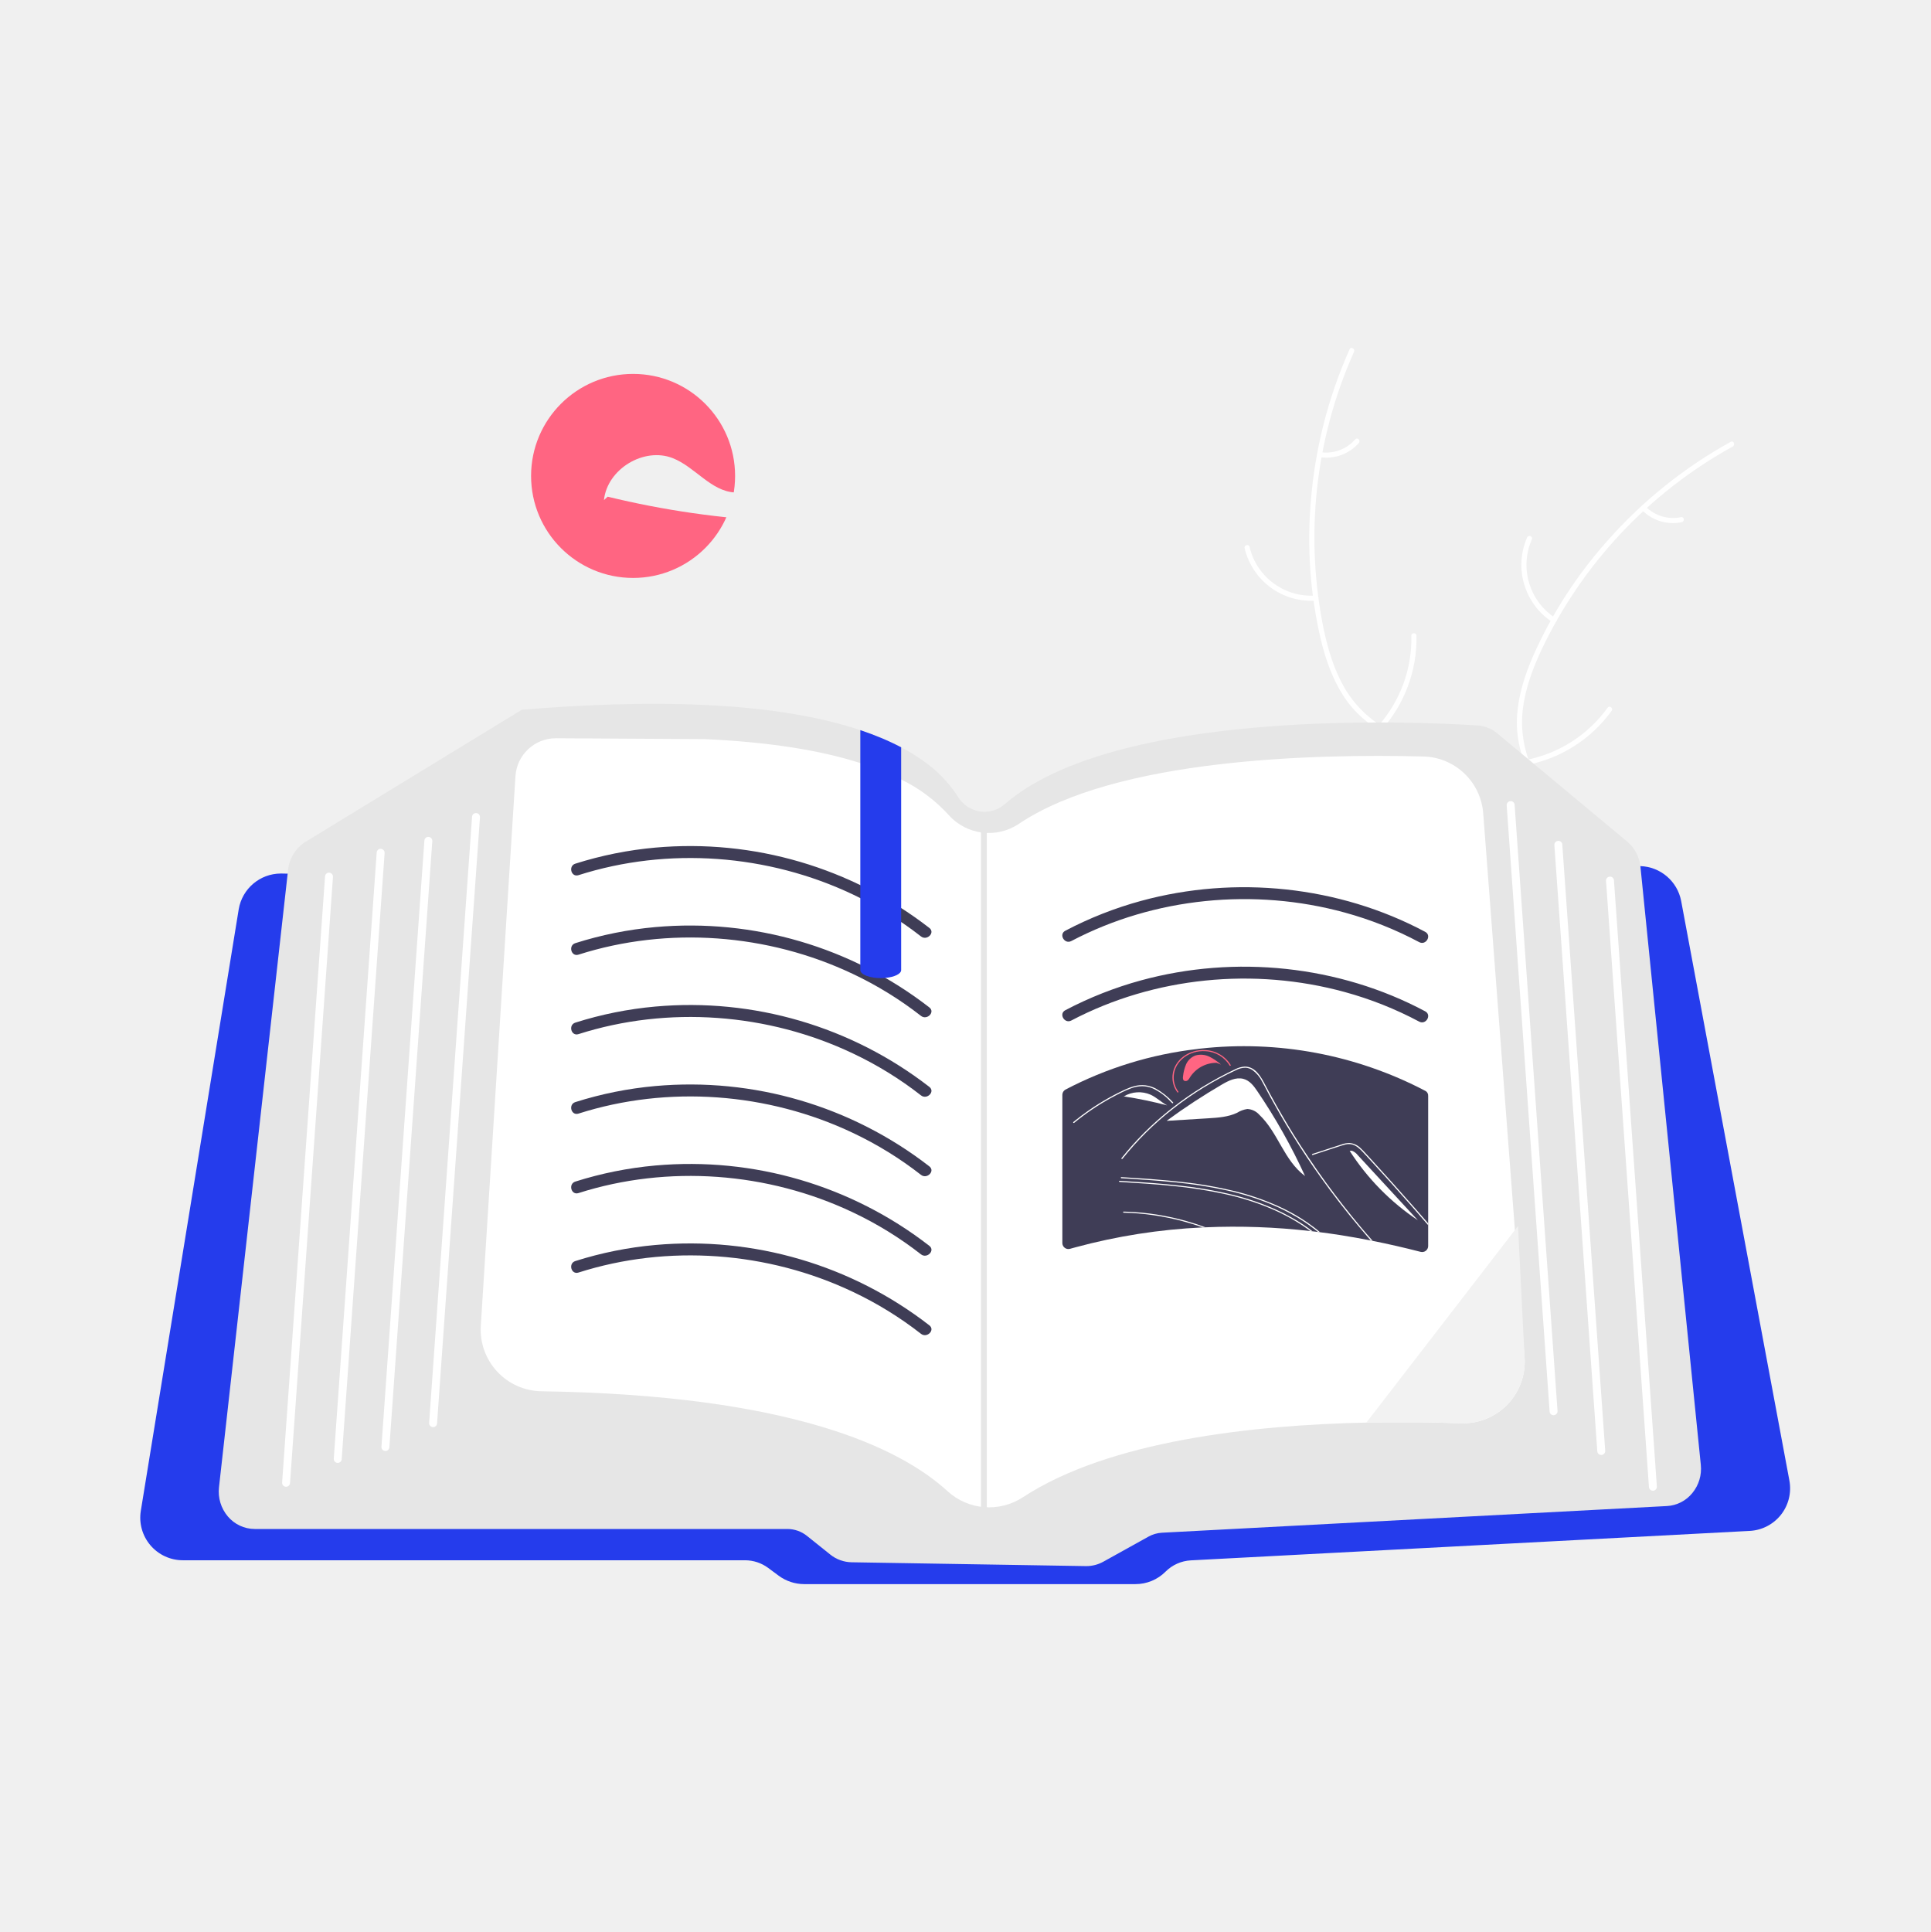
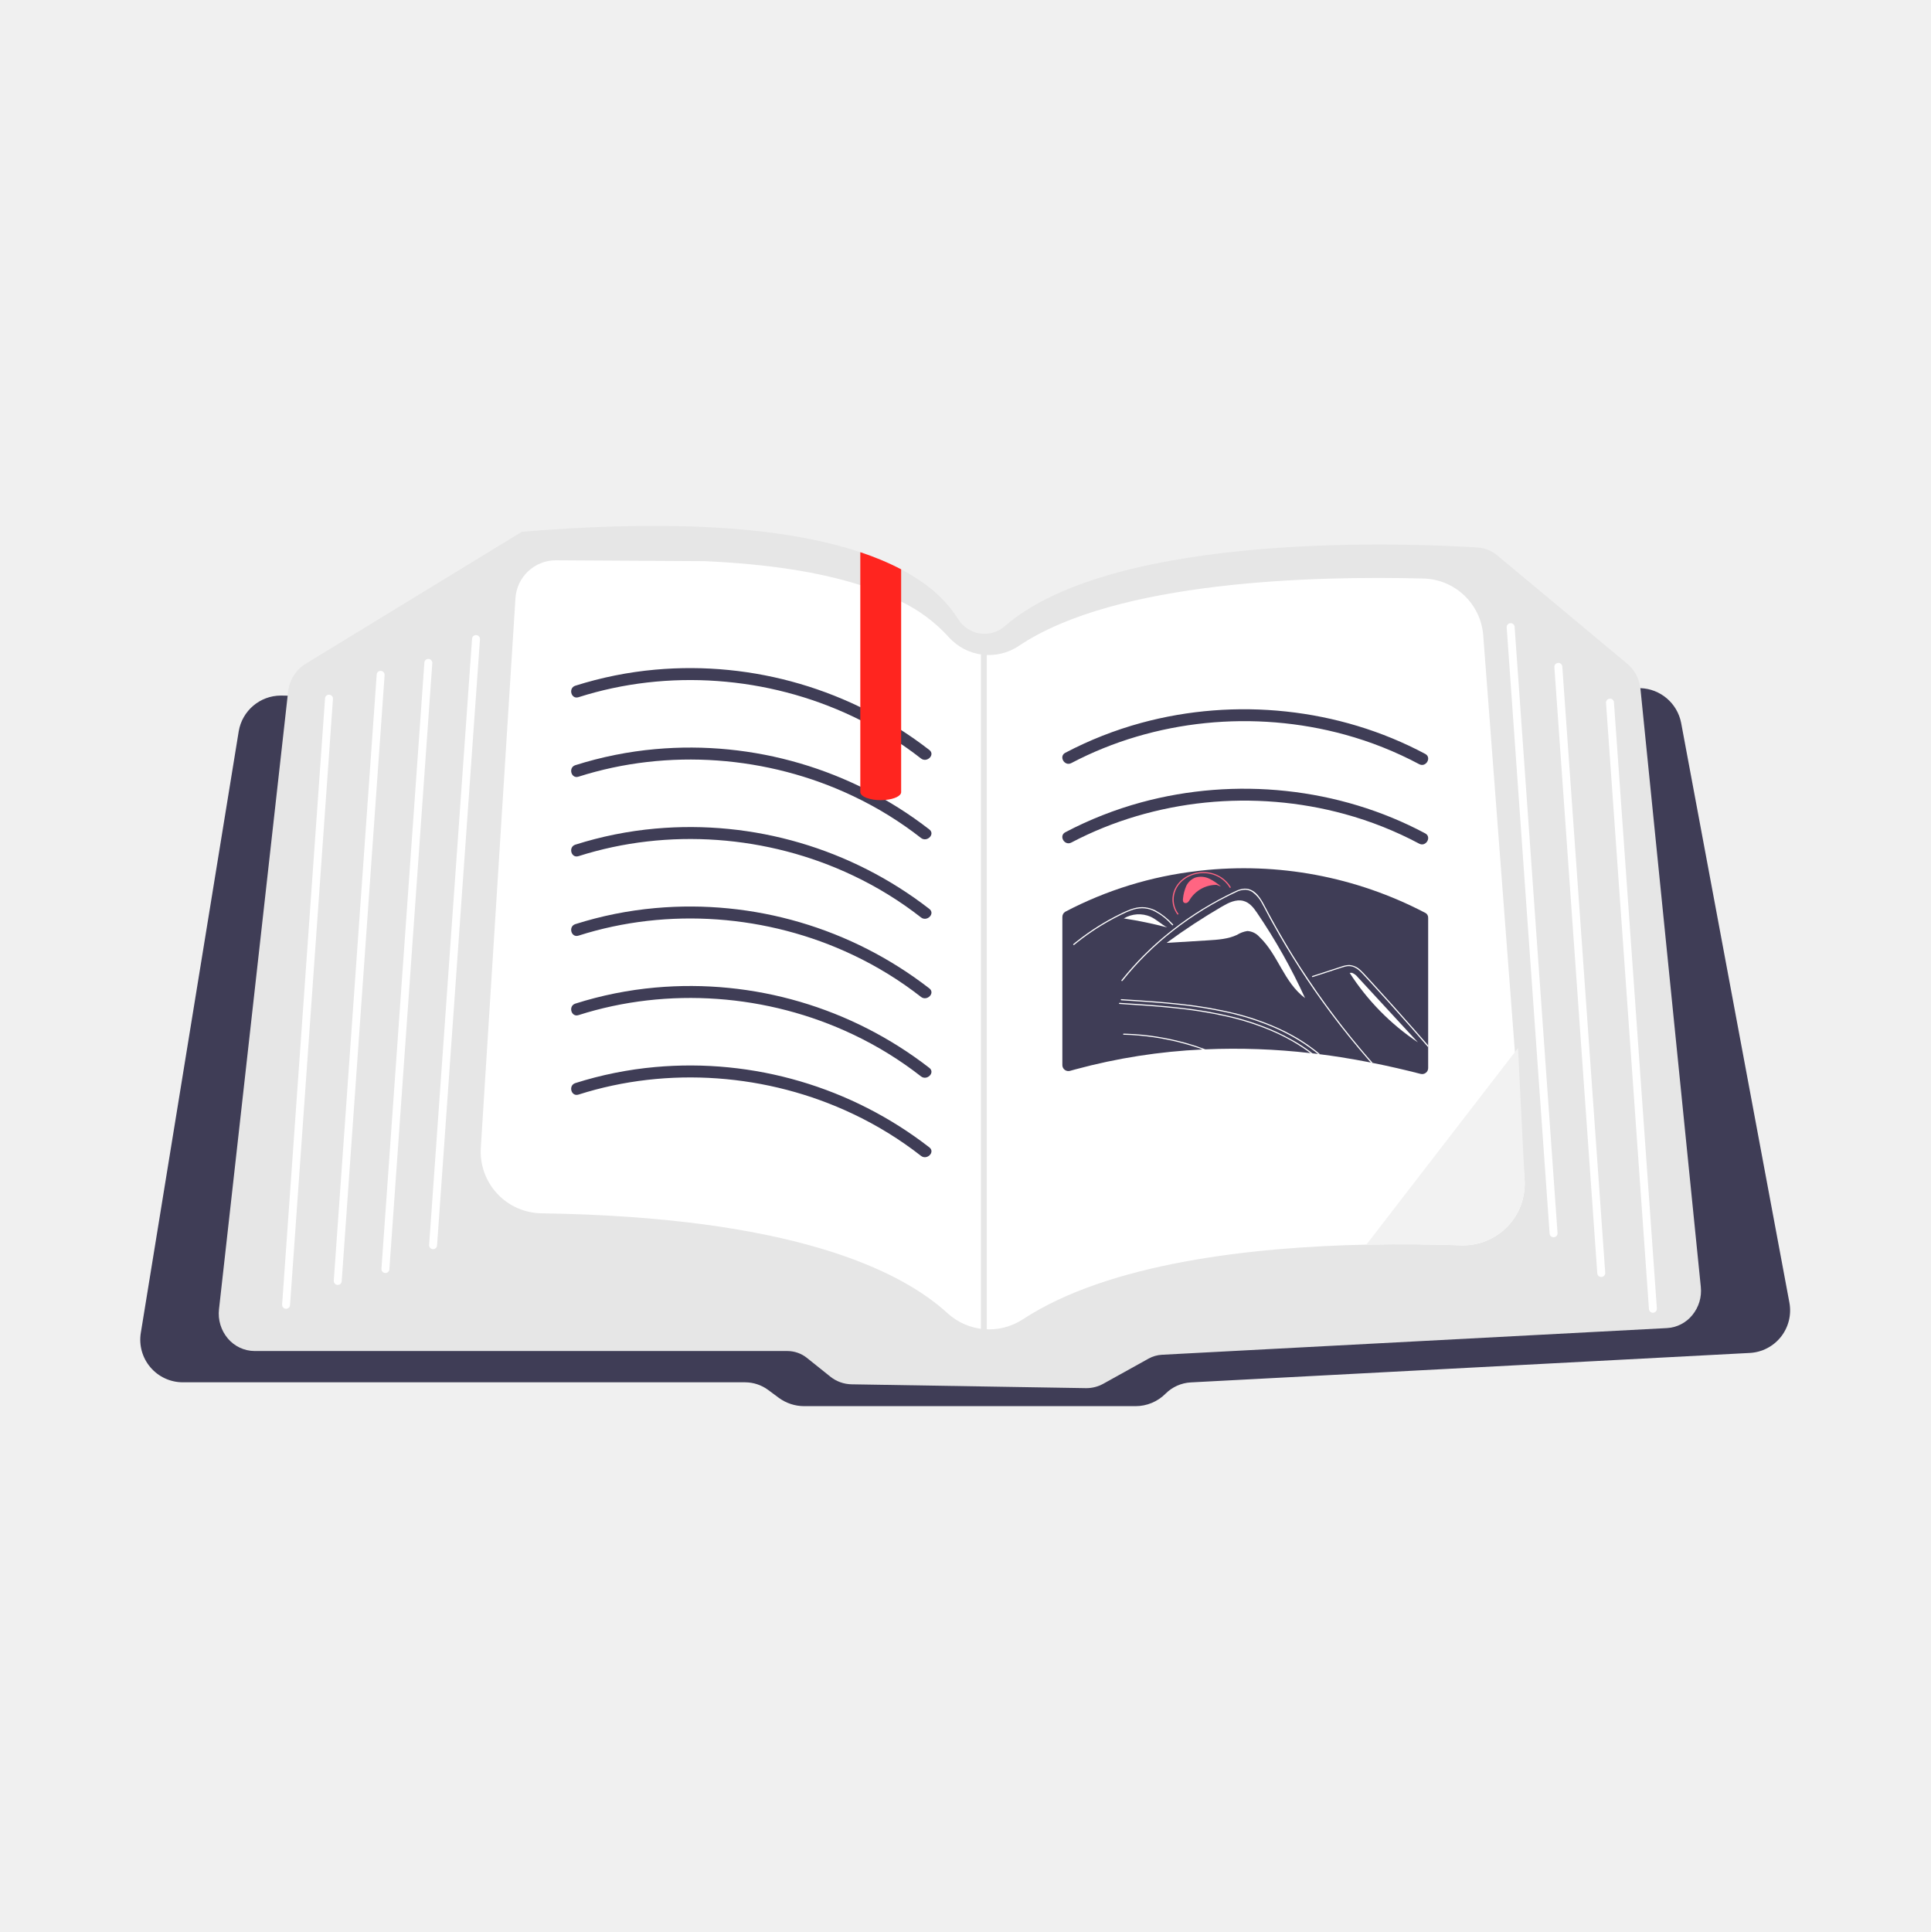
<svg xmlns="http://www.w3.org/2000/svg" data-name="Layer 1" width="688.139" height="688.637" viewBox="0 0 688.139 688.637" version="1.1" id="svg142">
  <defs id="defs146" />
-   <path d="m 444.598,235.928 c -7.571,-40.52 4.349,-86.619 37.479,-111.145 a 189.922,189.922 0 0 0 39.593,124.238 c 10.634,13.63 23.881,27.683 23.47,44.966 -0.256,10.754 -6.072,20.772 -13.736,28.32 -7.665,7.548 -17.106,12.989 -26.435,18.346 l -1.452,2.259 C 476.171,312.067 452.169,276.448 444.598,235.928 Z" id="path26" style="fill:#f0f0f0" />
-   <path d="m 482.68,125.402 a 162.333,162.333 0 0 0 -10.717,99.3 c 1.533,7.147 3.71,14.264 7.402,20.614 a 40.094,40.094 0 0 0 15.147,14.692 c 5.782,3.341 12.082,6.088 16.951,10.776 5.132,4.941 7.417,11.685 7.227,18.732 -0.233,8.621 -3.55,16.645 -7.067,24.378 -3.904,8.586 -8.096,17.443 -7.842,27.097 0.031,1.17 -1.786,1.149 -1.817,-0.019 -0.441,-16.796 11.702,-30.284 14.408,-46.4 1.263,-7.52 0.266,-15.466 -5.021,-21.295 -4.623,-5.097 -11.118,-7.936 -17.001,-11.268 -6.177,-3.499 -11.436,-7.821 -15.345,-13.813 -3.999,-6.13 -6.459,-13.177 -8.168,-20.253 a 157.491,157.491 0 0 1 -3.57,-49.094 165.211,165.211 0 0 1 13.853,-54.379 c 0.476,-1.065 2.032,-0.124 1.559,0.933 z" id="path28" style="fill:#ffffff" />
-   <path d="m 469.092,214.078 a 24.355,24.355 0 0 1 -25.409,-18.681 c -0.266,-1.138 1.491,-1.604 1.757,-0.465 a 22.552,22.552 0 0 0 23.671,17.329 c 1.166,-0.088 1.14,1.73 -0.019,1.817 z" id="path30" style="fill:#ffffff" />
-   <path d="m 491.359,258.7 a 46.942,46.942 0 0 0 11.766,-32.123 c -0.026,-1.17 1.79,-1.149 1.817,0.019 a 48.827,48.827 0 0 1 -12.312,33.402 c -0.778,0.875 -2.045,-0.428 -1.271,-1.298 z" id="path32" style="fill:#ffffff" />
-   <path d="m 470.88,161.192 a 13.786,13.786 0 0 0 12.247,-4.598 c 0.767,-0.885 2.033,0.419 1.271,1.298 a 15.448,15.448 0 0 1 -13.537,5.117 0.939,0.939 0 0 1 -0.899,-0.918 0.913,0.913 0 0 1 0.918,-0.899 z" id="path34" style="fill:#ffffff" />
-   <path d="m 617.56,158.298 c -0.463,0.566 -0.926,1.132 -1.386,1.713 a 181.556,181.556 0 0 0 -16.617,24.316 c -0.387,0.654 -0.77,1.323 -1.137,1.988 a 191.4,191.4 0 0 0 -22.333,66.835 185.874,185.874 0 0 0 -1.704,28.19 c 0.205,13.018 1.462,27.117 -2.528,39.09 a 31.886,31.886 0 0 1 -1.436,3.676 l -64.034,20.402 c -0.169,-0.027 -0.334,-0.039 -0.503,-0.065 l -2.519,0.931 c -0.042,-0.486 -0.074,-0.99 -0.116,-1.476 -0.025,-0.282 -0.036,-0.568 -0.062,-0.849 -0.012,-0.189 -0.024,-0.379 -0.046,-0.549 -0.004,-0.063 -0.008,-0.126 -0.008,-0.175 -0.022,-0.17 -0.024,-0.33 -0.042,-0.486 -0.19,-2.82 -0.367,-5.644 -0.513,-8.478 -0.005,-0.015 -0.005,-0.015 0.005,-0.034 -1.099,-21.584 -0.406,-43.45 3.584,-64.515 0.12,-0.634 0.235,-1.282 0.385,-1.925 a 177.365,177.365 0 0 1 7.844,-27.861 156.799,156.799 0 0 1 6.323,-14.551 130.389,130.389 0 0 1 23.669,-33.193 c 19.103,-19.443 44.212,-32.561 71.117,-32.974 0.688,-0.01 1.363,-0.016 2.056,-0.011 z" id="path36" style="fill:#f0f0f0" />
-   <path d="m 617.675,159.157 a 162.333,162.333 0 0 0 -68.342,72.833 c -3.079,6.63 -5.626,13.623 -6.501,20.916 a 40.094,40.094 0 0 0 3.248,20.85 c 2.605,6.148 5.981,12.136 7.046,18.81 1.123,7.035 -1.113,13.796 -5.507,19.307 -5.377,6.743 -12.856,11.152 -20.319,15.21 -8.287,4.505 -16.966,9.053 -22.576,16.914 -0.68,0.952 -2.118,-0.158 -1.439,-1.109 9.76,-13.676 27.577,-17.135 39.44,-28.374 5.536,-5.244 9.524,-12.188 8.813,-20.026 -0.622,-6.853 -4.099,-13.031 -6.79,-19.233 -2.826,-6.513 -4.423,-13.13 -3.936,-20.268 0.498,-7.302 2.776,-14.409 5.673,-21.089 a 157.491,157.491 0 0 1 26.707,-41.348 165.211,165.211 0 0 1 43.801,-35.078 c 1.021,-0.563 1.697,1.124 0.683,1.684 z" id="path38" style="fill:#ffffff" />
-   <path d="m 553.436,221.779 a 24.355,24.355 0 0 1 -9.041,-30.214 c 0.473,-1.069 2.156,-0.383 1.682,0.687 a 22.552,22.552 0 0 0 8.467,28.088 c 0.984,0.632 -0.131,2.067 -1.109,1.439 z" id="path40" style="fill:#ffffff" />
-   <path d="m 544.349,270.813 a 46.942,46.942 0 0 0 28.735,-18.565 c 0.683,-0.95 2.121,0.16 1.439,1.109 a 48.827,48.827 0 0 1 -29.941,19.257 c -1.149,0.23 -1.376,-1.573 -0.233,-1.802 z" id="path42" style="fill:#ffffff" />
-   <path d="m 586.704,180.629 a 13.786,13.786 0 0 0 12.547,3.702 c 1.145,-0.245 1.371,1.559 0.233,1.802 a 15.449,15.449 0 0 1 -13.889,-4.065 0.939,0.939 0 0 1 -0.165,-1.274 0.913,0.913 0 0 1 1.274,-0.165 z" id="path44" style="fill:#ffffff" />
-   <path d="m 206.074,187.522 c -3.538,-2.498 -7.409,-5.102 -11.739,-4.998 -10.479,0.252 -16.129,15.614 -26.598,15.074 -6.676,-0.345 -11.108,-7.126 -17.324,-9.586 -8.093,-3.201 -18.391,3.06 -19.274,11.718 l 1.039,-0.951 a 250.932,250.932 0 0 0 96.135,4.441 q -11.119,-7.849 -22.239,-15.698 z" id="path46" style="fill:#f0f0f0" />
-   <circle cx="225.682" cy="169.637" r="36.363" id="circle48" style="fill:#ff6582" />
-   <path d="m 310.797,162.691 c -4.509,-3.183 -9.443,-6.502 -14.961,-6.369 -13.355,0.321 -20.555,19.899 -33.896,19.21 -8.508,-0.439 -14.156,-9.082 -22.078,-12.216 -10.314,-4.08 -23.438,3.899 -24.563,14.933 l 1.325,-1.212 a 319.791,319.791 0 0 0 122.515,5.66 Q 324.968,172.694 310.797,162.691 Z" id="path50" style="fill:#f0f0f0" />
-   <path d="m 637.881,527.719 -38.589,-206.619 a 15.305,15.305 0 0 0 -14.534,-12.385 q -0.468,-0.01 -0.936,0 l -26.288,0.943 -2.829,0.104 -13.12,0.472 -2.829,0.097 -8.439,0.305 -170.166,6.109 c -0.257,0.014 -0.52,0.014 -0.777,0.007 l -38.131,-0.797 -14.111,-0.291 -0.451,-0.007 -10.415,-0.222 -90.755,-1.886 -24.062,-0.506 -11.864,-0.243 -2.843,-0.062 -13.529,-0.277 -2.836,-0.062 -13.841,-0.284 -2.836,-0.062 -15.207,-0.319 -2.385,-0.049 -13.563,-0.284 -2.143,-0.042 h -0.312 a 15.263,15.263 0 0 0 -14.992,12.745 l -34.9,214.406 a 15.182,15.182 0 0 0 14.985,17.627 H 265.61 a 13.889,13.889 0 0 1 8.196,2.704 l 3.8,2.815 a 15.32,15.32 0 0 0 9.035,2.982 H 404.759 a 15.091,15.091 0 0 0 10.741,-4.452 13.778,13.778 0 0 1 9.014,-4.015 l 199.234,-10.499 a 15.183,15.183 0 0 0 14.132,-17.953 z" id="path52" style="fill:#253cec;fill-opacity:1" />
-   <path d="m 606.302,522.102 -21.51,-213.11 c -0.007,-0.09 -0.021,-0.187 -0.035,-0.277 a 13.533,13.533 0 0 0 -4.701,-8.744 l -46.272,-38.547 a 12.276,12.276 0 0 0 -7.135,-2.85 c -21.17,-1.359 -128.796,-6.393 -168.522,28.091 a 10.936,10.936 0 0 1 -8.89,2.552 11.136,11.136 0 0 1 -7.711,-5.173 45.57,45.57 0 0 0 -13.002,-13.258 69.163,69.163 0 0 0 -7.281,-4.417 c -2.226,-1.172 -4.646,-2.309 -7.281,-3.405 -2.268,-0.943 -4.688,-1.851 -7.281,-2.718 -13.445,-4.493 -31.419,-7.85 -55.439,-8.973 -9.964,-0.472 -20.796,-0.534 -32.189,-0.194 -10.401,0.305 -21.454,0.936 -32.847,1.879 l -0.166,0.007 -77.088,47.063 a 13.431,13.431 0 0 0 -6.248,9.958 l -0.16,1.415 -24.478,218.712 a 13.718,13.718 0 0 0 3.155,10.408 12.585,12.585 0 0 0 9.562,4.466 H 280.726 a 11.178,11.178 0 0 1 6.941,2.462 l 8.293,6.643 a 12.539,12.539 0 0 0 7.607,2.76 l 83.516,1.366 h 0.201 a 12.454,12.454 0 0 0 6.026,-1.567 l 16.108,-8.945 a 11.121,11.121 0 0 1 4.785,-1.387 l 180.012,-9.507 a 12.512,12.512 0 0 0 9.077,-4.646 13.568,13.568 0 0 0 3.009,-10.062 z" id="path54" style="fill:#e6e6e6" />
-   <path d="m 543.469,483.67 -2.52,-33.17 -10.63,-139.86 -1.58,-20.69 a 21.924,21.924 0 0 0 -21.36,-20.31 c -38.95,-1 -109.48,0.76 -144.09,23.95 a 19.188,19.188 0 0 1 -25.11,-3.1 55.807,55.807 0 0 0 -16.94,-12.65 95.548,95.548 0 0 0 -14.56,-5.86 q -21.975,-7.02 -55.46,-8.53 l -52.98,-0.31 h -0.09 a 14.442,14.442 0 0 0 -14.4,13.53 l -2.3,36.37 -10.05,159.5 a 21.975,21.975 0 0 0 21.63,23.36 c 88.93,1.32 127.78,20.09 144.72,35.59 a 21.967,21.967 0 0 0 26.9,2.18 c 30.75,-20.14 81.87,-25.74 122.56,-26.61 12.46,-0.26 23.94,-0.09 33.56,0.25 a 21.974,21.974 0 0 0 22.7,-23.64 z" id="path56" style="fill:#ffffff" />
-   <path d="m 101.983,529.933 c -0.033,0 -0.068,-10e-4 -0.101,-0.004 a 1.416,1.416 0 0 1 -1.313,-1.512 l 15.301,-216.053 a 1.399,1.399 0 0 1 1.512,-1.313 1.416,1.416 0 0 1 1.313,1.512 l -15.301,216.052 a 1.415,1.415 0 0 1 -1.411,1.317 z" id="path58" style="fill:#ffffff" />
-   <path d="m 120.396,521.434 c -0.033,0 -0.068,-10e-4 -0.101,-0.004 a 1.416,1.416 0 0 1 -1.313,-1.512 l 15.301,-216.053 a 1.399,1.399 0 0 1 1.512,-1.313 1.416,1.416 0 0 1 1.313,1.512 l -15.301,216.053 a 1.415,1.415 0 0 1 -1.411,1.317 z" id="path60" style="fill:#ffffff" />
-   <path d="m 137.393,517.185 c -0.033,0 -0.068,-10e-4 -0.101,-0.004 a 1.416,1.416 0 0 1 -1.313,-1.512 l 15.301,-216.053 a 1.399,1.399 0 0 1 1.512,-1.313 1.416,1.416 0 0 1 1.313,1.512 l -15.301,216.053 a 1.415,1.415 0 0 1 -1.411,1.317 z" id="path62" style="fill:#ffffff" />
-   <path d="m 154.39,508.687 c -0.033,0 -0.068,-0.001 -0.101,-0.004 a 1.416,1.416 0 0 1 -1.313,-1.512 l 15.301,-216.053 a 1.399,1.399 0 0 1 1.512,-1.313 1.416,1.416 0 0 1 1.313,1.512 l -15.301,216.053 a 1.415,1.415 0 0 1 -1.411,1.317 z" id="path64" style="fill:#ffffff" />
-   <path d="m 589.226,531.349 c 0.033,0 0.068,-10e-4 0.101,-0.004 a 1.416,1.416 0 0 0 1.313,-1.512 l -15.301,-216.053 a 1.399,1.399 0 0 0 -1.512,-1.313 1.416,1.416 0 0 0 -1.313,1.512 l 15.301,216.053 a 1.415,1.415 0 0 0 1.411,1.317 z" id="path66" style="fill:#ffffff" />
-   <path d="m 570.812,518.601 c 0.033,0 0.068,-10e-4 0.101,-0.004 a 1.416,1.416 0 0 0 1.313,-1.512 L 556.925,301.033 a 1.399,1.399 0 0 0 -1.512,-1.313 1.416,1.416 0 0 0 -1.313,1.512 l 15.301,216.053 a 1.415,1.415 0 0 0 1.411,1.317 z" id="path68" style="fill:#ffffff" />
-   <path d="m 553.815,504.437 c 0.033,0 0.068,-10e-4 0.101,-0.004 a 1.416,1.416 0 0 0 1.313,-1.512 L 539.928,286.869 a 1.399,1.399 0 0 0 -1.512,-1.313 1.416,1.416 0 0 0 -1.313,1.512 l 15.301,216.053 a 1.415,1.415 0 0 0 1.411,1.317 z" id="path70" style="fill:#ffffff" />
-   <path d="m 206.214,311.946 c 31.927,-10.186 67.546,-7.489 97.792,6.861 a 128.767,128.767 0 0 1 24.302,14.968 c 2.127,1.67 5.155,-1.317 3.005,-3.005 a 139.187,139.187 0 0 0 -97.705,-28.652 133.698,133.698 0 0 0 -28.523,5.73 c -2.595,0.828 -1.486,4.932 1.13,4.097 z" id="path72" style="fill:#3f3d56" />
-   <path d="m 381.898,335.423 c 29.684,-15.602 65.23,-19.005 97.504,-10.148 a 128.52,128.52 0 0 1 26.512,10.541 c 2.412,1.287 4.561,-2.38 2.145,-3.669 -30.76,-16.413 -67.684,-20.192 -101.274,-11.042 a 133.657,133.657 0 0 0 -27.031,10.649 c -2.422,1.273 -0.276,4.942 2.145,3.669 z" id="path74" style="fill:#3f3d56" />
-   <path d="m 381.898,363.751 c 29.684,-15.602 65.23,-19.005 97.504,-10.148 a 128.52,128.52 0 0 1 26.512,10.541 c 2.412,1.287 4.561,-2.38 2.145,-3.669 -30.76,-16.413 -67.684,-20.192 -101.274,-11.042 a 133.657,133.657 0 0 0 -27.031,10.649 c -2.422,1.273 -0.276,4.942 2.145,3.669 z" id="path76" style="fill:#3f3d56" />
-   <path d="m 509.098,390.56 a 1.821,1.821 0 0 0 -1.047,-1.761 139.35,139.35 0 0 0 -80.222,-15.026 c -0.173,0.014 -0.333,0.042 -0.52,0.056 h -0.007 a 4.255,4.255 0 0 0 -0.506,0.076 134.223,134.223 0 0 0 -47.042,14.499 2.144,2.144 0 0 0 -1.047,1.845 v 52.846 a 2.144,2.144 0 0 0 2.69,2.039 c 0.652,-0.187 1.304,-0.367 1.969,-0.541 a 210.62,210.62 0 0 1 45.35,-7.094 c 0.326,-0.014 0.652,-0.028 0.992,-0.042 a 237.569,237.569 0 0 1 37.41,1.345 7.8,7.8 0 0 1 0.777,0.083 c 0.638,0.069 1.29,0.146 1.928,0.229 0.257,0.028 0.499,0.056 0.735,0.097 2.482,0.312 4.944,0.666 7.413,1.047 q 5.346,0.853 10.693,1.9 c 0.222,0.042 0.451,0.097 0.68,0.139 5.721,1.137 11.414,2.455 17.079,3.911 a 2.153,2.153 0 0 0 2.69,-2.053 V 390.643 a 0.176,0.176 0 0 0 -0.014,-0.083 z" id="path78" style="fill:#3f3d56" />
-   <path d="m 431.16,376.654 a 6.988,6.988 0 0 0 -5.007,-0.44 5.934,5.934 0 0 0 -3.335,3.136 15.083,15.083 0 0 0 -1.098,4.314 c -0.088,0.584 -0.093,1.321 0.493,1.593 a 1.243,1.243 0 0 0 1.261,-0.25 3.727,3.727 0 0 0 0.738,-1.03 11.215,11.215 0 0 1 9.474,-5.151 l 1.569,0.625 a 18.58,18.58 0 0 0 -4.096,-2.798 z" id="path80" style="fill:#ff6582" />
-   <path d="m 448.139,388.834 c -1.217,-1.792 -2.66,-3.706 -4.919,-4.291 -2.616,-0.678 -5.304,0.669 -7.584,1.997 a 221.541,221.541 0 0 0 -19.666,12.898 l 0.007,0.07 14.675,-0.901 c 3.534,-0.217 7.19,-0.464 10.313,-1.952 a 9.726,9.726 0 0 1 3.684,-1.372 6.156,6.156 0 0 1 4.267,2.056 c 6.763,6.411 8.721,16.214 16.308,21.846 a 206.082,206.082 0 0 0 -17.085,-30.351 z" id="path82" style="fill:#ffffff" />
-   <path d="m 429.711,437.455 c -0.34,0.014 -0.666,0.028 -0.991,0.043 -2.365,-0.85 -4.787,-1.601 -7.238,-2.252 -1.587,-0.425 -3.201,-0.807 -4.816,-1.133 -1.827,-0.396 -3.668,-0.708 -5.51,-0.977 a 88.115,88.115 0 0 0 -10.581,-0.892 0.192,0.192 0 1 1 0,-0.382 c 0.453,0 0.906,0.014 1.346,0.043 a 88.233,88.233 0 0 1 10.595,1.034 c 1.827,0.297 3.654,0.651 5.468,1.048 1.643,0.368 3.286,0.779 4.901,1.232 q 3.463,0.977 6.827,2.238 z" id="path84" style="fill:#ffffff" />
-   <path d="m 470.56,439.212 c -0.241,-0.043 -0.482,-0.071 -0.737,-0.099 -0.977,-0.807 -1.969,-1.572 -3.003,-2.323 -1.289,-0.935 -2.62,-1.813 -3.98,-2.635 a 70.671,70.671 0 0 0 -9.405,-4.787 93.786,93.786 0 0 0 -15.892,-5.014 158.136,158.136 0 0 0 -18.795,-2.946 c -6.317,-0.652 -12.663,-1.048 -19.008,-1.445 -0.269,-0.014 -0.283,-0.411 0,-0.397 0.793,0.057 1.587,0.099 2.394,0.156 6.416,0.397 12.833,0.85 19.207,1.572 a 146.425,146.425 0 0 1 18.767,3.258 91.28,91.28 0 0 1 15.382,5.283 69.942,69.942 0 0 1 8.272,4.405 c 1.685,1.062 3.315,2.196 4.872,3.399 0.652,0.51 1.303,1.02 1.926,1.572 z" id="path86" style="fill:#ffffff" />
-   <path d="m 467.897,438.886 a 7.695,7.695 0 0 0 -0.779,-0.085 c -0.297,-0.241 -0.609,-0.467 -0.921,-0.694 a 64.779,64.779 0 0 0 -6.813,-4.263 72.166,72.166 0 0 0 -6.587,-3.159 92.525,92.525 0 0 0 -15.892,-5.014 158.107,158.107 0 0 0 -18.796,-2.946 c -6.317,-0.652 -12.663,-1.048 -19.008,-1.445 -0.269,-0.028 -0.269,-0.411 0,-0.397 0.807,0.057 1.6,0.099 2.394,0.156 6.416,0.396 12.833,0.85 19.207,1.572 a 146.394,146.394 0 0 1 18.767,3.258 90.804,90.804 0 0 1 15.382,5.283 c 1.87,0.85 3.697,1.771 5.482,2.776 a 57.987,57.987 0 0 1 7.564,4.957 z" id="path88" style="fill:#ffffff" />
-   <path d="m 489.342,442.299 c -0.227,-0.043 -0.453,-0.099 -0.68,-0.142 -0.255,-0.269 -0.496,-0.552 -0.737,-0.836 q -1.827,-2.103 -3.612,-4.249 c -4.688,-5.581 -9.136,-11.331 -13.328,-17.195 q -5.397,-7.521 -10.241,-15.34 c -1.544,-2.465 -3.031,-4.957 -4.49,-7.479 q -1.7,-2.932 -3.315,-5.878 c -0.312,-0.567 -0.609,-1.133 -0.906,-1.7 -0.694,-1.332 -1.388,-2.677 -2.125,-3.994 a 11.288,11.288 0 0 0 -3.428,-4.079 5.016,5.016 0 0 0 -2.436,-0.836 7.366,7.366 0 0 0 -3.513,0.906 114.45,114.45 0 0 0 -22.28,13.668 107.685,107.685 0 0 0 -18.102,17.889 c -0.17,0.198 -0.538,0.014 -0.382,-0.198 0.637,-0.793 1.289,-1.586 1.94,-2.365 a 108.58,108.58 0 0 1 17.125,-16.274 c 0.014,-0.014 0.043,-0.028 0.057,-0.042 0.552,-0.439 1.105,-0.864 1.671,-1.275 a 115.922,115.922 0 0 1 10.935,-7.139 q 2.889,-1.679 5.906,-3.187 c 0.496,-0.255 1.006,-0.51 1.515,-0.751 0.51,-0.255 1.02,-0.496 1.53,-0.737 a 8.338,8.338 0 0 1 3.244,-0.892 c 3.938,-0.057 5.963,3.909 7.365,6.586 0.439,0.836 0.893,1.671 1.332,2.507 1.7,3.159 3.47,6.303 5.312,9.405 1.119,1.926 2.28,3.839 3.456,5.737 1.685,2.705 3.413,5.382 5.212,8.045 a 0.014,0.014 0 0 0 0.014,0.014 c 2.082,3.144 4.249,6.232 6.487,9.306 q 5.758,7.882 12.068,15.411 2.167,2.592 4.405,5.113 z" id="path90" style="fill:#ffffff" />
-   <path d="m 509.115,436.053 v 0.651 c -1.402,-1.643 -2.833,-3.272 -4.249,-4.901 q -0.892,-1.02 -1.785,-2.04 -3.782,-4.292 -7.606,-8.555 c -2.564,-2.833 -5.128,-5.666 -7.72,-8.484 -0.623,-0.68 -1.246,-1.36 -1.884,-2.04 a 14.663,14.663 0 0 0 -1.657,-1.587 6.15,6.15 0 0 0 -2.025,-1.119 5.077,5.077 0 0 0 -2.606,-0.028 c -0.978,0.227 -1.912,0.581 -2.861,0.878 -0.978,0.326 -1.941,0.637 -2.918,0.949 -1.955,0.637 -3.895,1.275 -5.85,1.912 a 0.194,0.194 0 0 1 -0.255,-0.113 0.197,0.197 0 0 1 0.142,-0.269 c 0.482,-0.156 0.977,-0.312 1.473,-0.468 1.969,-0.651 3.923,-1.289 5.892,-1.926 0.977,-0.326 1.954,-0.637 2.932,-0.949 a 8.763,8.763 0 0 1 2.833,-0.567 6.409,6.409 0 0 1 4.164,1.955 c 0.609,0.567 1.162,1.161 1.714,1.771 q 0.977,1.062 1.955,2.125 3.93,4.292 7.804,8.612 3.888,4.334 7.706,8.683 0.276,0.319 0.552,0.637 c 1.431,1.614 2.833,3.244 4.249,4.872 z" id="path92" style="fill:#ffffff" />
-   <path d="m 438.808,379.744 -0.392,0.171 a 10.691,10.691 0 0 0 -8.636,-5.229 c -5.799,-0.412 -10.893,3.453 -11.356,8.614 a 8.53,8.53 0 0 0 1.724,5.938 l -0.364,0.215 a 8.884,8.884 0 0 1 -1.796,-6.184 c 0.482,-5.375 5.787,-9.399 11.826,-8.97 a 11.133,11.133 0 0 1 8.993,5.445 z" id="path94" style="fill:#ff6582" />
-   <path d="m 410.154,390.187 a 10.459,10.459 0 0 0 -9.525,0.606 150.152,150.152 0 0 1 15.456,3.211 c -2.108,-1.1 -3.758,-2.823 -5.931,-3.817 z" id="path96" style="fill:#ffffff" />
-   <path d="m 400.6,390.788 -0.573,0.415 c 0.194,-0.145 0.395,-0.281 0.602,-0.41 z" id="path98" style="fill:#ffffff" />
-   <path d="m 483.994,411.708 a 4.788,4.788 0 0 0 -2.063,-1.533 l -0.805,0.028 a 85.054,85.054 0 0 0 24.329,24.758 q -10.731,-11.626 -21.461,-23.253 z" id="path100" style="fill:#ffffff" />
-   <path d="m 417.859,393.193 c -0.228,-0.227 -0.455,-0.453 -0.685,-0.68 a 19.891,19.891 0 0 0 -6.249,-4.572 10.001,10.001 0 0 0 -3.798,-0.784 11.985,11.985 0 0 0 -3.943,0.766 c -0.594,0.211 -1.174,0.451 -1.746,0.706 -0.653,0.293 -1.295,0.605 -1.934,0.92 q -1.799,0.886 -3.551,1.85 -3.486,1.918 -6.754,4.128 -1.694,1.146 -3.318,2.368 -1.51,1.135 -2.96,2.33 c -0.207,0.17 -0.515,-0.105 -0.309,-0.275 0.255,-0.211 0.512,-0.421 0.77,-0.628 q 1.091,-0.878 2.218,-1.723 2.054,-1.543 4.214,-2.966 3.359,-2.215 6.95,-4.129 1.794,-0.956 3.638,-1.832 c 0.371,-0.176 0.747,-0.348 1.126,-0.512 a 19.281,19.281 0 0 1 2.678,-0.97 10.644,10.644 0 0 1 4.044,-0.354 11.419,11.419 0 0 1 3.731,1.149 24.482,24.482 0 0 1 6.186,4.932 c 0.186,0.187 -0.121,0.462 -0.309,0.276 z" id="path102" style="fill:#ffffff" />
-   <path d="m 206.214,340.275 c 31.927,-10.186 67.546,-7.489 97.792,6.861 a 128.767,128.767 0 0 1 24.302,14.968 c 2.127,1.67 5.155,-1.317 3.005,-3.005 a 139.187,139.187 0 0 0 -97.705,-28.652 133.698,133.698 0 0 0 -28.523,5.73 c -2.595,0.828 -1.486,4.932 1.13,4.097 z" id="path104" style="fill:#3f3d56" />
-   <path d="m 206.214,368.603 c 31.927,-10.186 67.546,-7.489 97.792,6.861 a 128.767,128.767 0 0 1 24.302,14.968 c 2.127,1.67 5.155,-1.317 3.005,-3.005 a 139.187,139.187 0 0 0 -97.705,-28.652 133.698,133.698 0 0 0 -28.523,5.73 c -2.595,0.828 -1.486,4.932 1.13,4.097 z" id="path106" style="fill:#3f3d56" />
-   <path d="m 206.214,396.931 c 31.927,-10.186 67.546,-7.489 97.792,6.861 a 128.767,128.767 0 0 1 24.302,14.968 c 2.127,1.67 5.155,-1.317 3.005,-3.005 a 139.187,139.187 0 0 0 -97.705,-28.652 133.698,133.698 0 0 0 -28.523,5.73 c -2.595,0.828 -1.486,4.932 1.13,4.097 z" id="path108" style="fill:#3f3d56" />
-   <path d="m 206.214,425.259 c 31.927,-10.186 67.546,-7.489 97.792,6.861 a 128.767,128.767 0 0 1 24.302,14.968 c 2.127,1.67 5.155,-1.317 3.005,-3.005 a 139.187,139.187 0 0 0 -97.705,-28.652 133.698,133.698 0 0 0 -28.523,5.73 c -2.595,0.828 -1.486,4.932 1.13,4.097 z" id="path110" style="fill:#3f3d56" />
-   <path d="m 206.214,453.587 c 31.927,-10.186 67.546,-7.489 97.792,6.861 a 128.767,128.767 0 0 1 24.302,14.968 c 2.127,1.67 5.155,-1.317 3.005,-3.005 a 139.187,139.187 0 0 0 -97.705,-28.652 133.698,133.698 0 0 0 -28.523,5.73 c -2.595,0.828 -1.486,4.932 1.13,4.097 z" id="path112" style="fill:#3f3d56" />
-   <path d="m 321.243,266.368 v 79.397 c 0,1.352 -2.358,2.482 -5.54,2.788 -0.555,0.056 -1.137,0.083 -1.74,0.083 a 14.507,14.507 0 0 1 -5.145,-0.839 6.628,6.628 0 0 1 -0.888,-0.423 c -0.791,-0.465 -1.248,-1.012 -1.248,-1.609 V 260.245 c 2.593,0.867 5.013,1.775 7.281,2.718 2.635,1.096 5.055,2.233 7.281,3.405 z" id="path114" style="fill:#253cec;fill-opacity:1" />
-   <rect x="349.682" y="293.592" width="2.08" height="256.83" id="rect116" style="fill:#e6e6e6" />
-   <path d="m 537.419,500.56 a 22.02,22.02 0 0 1 -16.65,6.75 c -9.62,-0.34 -21.1,-0.51 -33.56,-0.25 l -0.07,-0.06 54,-70 2.33,46.67 a 22.022,22.022 0 0 1 -6.05,16.89 z" id="path118" style="fill:#f2f2f2" />
+   <path d="m 637.881,464.287 -38.589,-206.619 a 15.305,15.305 0 0 0 -14.534,-12.385 q -0.468,-0.01 -0.936,0 l -26.288,0.943 -2.829,0.104 -13.12,0.472 -2.829,0.097 -8.439,0.305 -170.166,6.109 c -0.257,0.014 -0.52,0.014 -0.777,0.007 l -38.131,-0.797 -14.111,-0.291 -0.451,-0.007 -10.415,-0.222 -90.755,-1.886 -24.062,-0.506 -11.864,-0.243 -2.843,-0.062 -13.529,-0.277 -2.836,-0.062 -13.841,-0.284 -2.836,-0.062 -15.207,-0.319 -2.385,-0.049 -13.563,-0.284 -2.143,-0.042 h -0.312 a 15.263,15.263 0 0 0 -14.992,12.745 l -34.9,214.406 a 15.182,15.182 0 0 0 14.985,17.627 H 265.61 a 13.889,13.889 0 0 1 8.196,2.704 l 3.8,2.815 a 15.32,15.32 0 0 0 9.035,2.982 H 404.759 a 15.091,15.091 0 0 0 10.741,-4.452 13.778,13.778 0 0 1 9.014,-4.015 l 199.234,-10.499 a 15.183,15.183 0 0 0 14.132,-17.953 z" id="path52" style="fill:#3f3d56;fill-opacity:1" />
+   <path d="m 606.302,458.671 -21.51,-213.11 c -0.007,-0.09 -0.021,-0.187 -0.035,-0.277 a 13.533,13.533 0 0 0 -4.701,-8.744 L 533.784,197.992 a 12.276,12.276 0 0 0 -7.135,-2.85 c -21.17,-1.359 -128.796,-6.393 -168.522,28.091 a 10.936,10.936 0 0 1 -8.89,2.552 11.136,11.136 0 0 1 -7.711,-5.173 45.57,45.57 0 0 0 -13.002,-13.258 69.163,69.163 0 0 0 -7.281,-4.417 c -2.226,-1.172 -4.646,-2.309 -7.281,-3.405 -2.268,-0.943 -4.688,-1.851 -7.281,-2.718 -13.445,-4.493 -31.419,-7.85 -55.439,-8.973 -9.964,-0.472 -20.796,-0.534 -32.189,-0.194 -10.401,0.305 -21.454,0.936 -32.847,1.879 l -0.166,0.007 -77.088,47.063 a 13.431,13.431 0 0 0 -6.248,9.958 l -0.16,1.415 -24.478,218.712 a 13.718,13.718 0 0 0 3.155,10.408 12.585,12.585 0 0 0 9.562,4.466 H 280.726 a 11.178,11.178 0 0 1 6.941,2.462 l 8.293,6.643 a 12.539,12.539 0 0 0 7.607,2.76 l 83.516,1.366 h 0.201 a 12.454,12.454 0 0 0 6.026,-1.567 l 16.108,-8.945 a 11.121,11.121 0 0 1 4.785,-1.387 l 180.012,-9.507 a 12.512,12.512 0 0 0 9.077,-4.646 13.568,13.568 0 0 0 3.009,-10.062 z" id="path54" style="fill:#e6e6e6" />
+   <path d="m 543.469,420.238 -2.52,-33.17 -10.63,-139.86 -1.58,-20.69 a 21.924,21.924 0 0 0 -21.36,-20.31 c -38.95,-1 -109.48,0.76 -144.09,23.95 a 19.188,19.188 0 0 1 -25.11,-3.1 55.807,55.807 0 0 0 -16.94,-12.65 95.548,95.548 0 0 0 -14.56,-5.86 q -21.975,-7.02 -55.46,-8.53 l -52.98,-0.31 h -0.09 a 14.442,14.442 0 0 0 -14.4,13.53 l -2.3,36.37 -10.05,159.5 a 21.975,21.975 0 0 0 21.63,23.36 c 88.93,1.32 127.78,20.09 144.72,35.59 a 21.967,21.967 0 0 0 26.9,2.18 c 30.75,-20.14 81.87,-25.74 122.56,-26.61 12.46,-0.26 23.94,-0.09 33.56,0.25 a 21.974,21.974 0 0 0 22.7,-23.64 z" id="path56" style="fill:#ffffff" />
+   <path d="m 101.983,466.501 c -0.033,0 -0.068,-0.001 -0.101,-0.004 a 1.416,1.416 0 0 1 -1.313,-1.512 l 15.301,-216.053 a 1.399,1.399 0 0 1 1.512,-1.313 1.416,1.416 0 0 1 1.313,1.512 l -15.301,216.052 a 1.415,1.415 0 0 1 -1.411,1.317 z" id="path58" style="fill:#ffffff" />
+   <path d="m 120.396,458.003 c -0.033,0 -0.068,-0.001 -0.101,-0.004 a 1.416,1.416 0 0 1 -1.313,-1.512 l 15.301,-216.053 a 1.399,1.399 0 0 1 1.512,-1.313 1.416,1.416 0 0 1 1.313,1.512 l -15.301,216.053 a 1.415,1.415 0 0 1 -1.411,1.317 z" id="path60" style="fill:#ffffff" />
+   <path d="m 137.393,453.753 c -0.033,0 -0.068,-0.001 -0.101,-0.004 a 1.416,1.416 0 0 1 -1.313,-1.512 l 15.301,-216.053 a 1.399,1.399 0 0 1 1.512,-1.313 1.416,1.416 0 0 1 1.313,1.512 l -15.301,216.053 a 1.415,1.415 0 0 1 -1.411,1.317 z" id="path62" style="fill:#ffffff" />
+   <path d="m 154.39,445.255 c -0.033,0 -0.068,-0.001 -0.101,-0.004 a 1.416,1.416 0 0 1 -1.313,-1.512 l 15.301,-216.053 a 1.399,1.399 0 0 1 1.512,-1.313 1.416,1.416 0 0 1 1.313,1.512 l -15.301,216.053 a 1.415,1.415 0 0 1 -1.411,1.317 z" id="path64" style="fill:#ffffff" />
+   <path d="m 589.226,467.918 c 0.033,0 0.068,-10e-4 0.101,-0.004 a 1.416,1.416 0 0 0 1.313,-1.512 l -15.301,-216.053 a 1.399,1.399 0 0 0 -1.512,-1.313 1.416,1.416 0 0 0 -1.313,1.512 l 15.301,216.053 a 1.415,1.415 0 0 0 1.411,1.317 z" id="path66" style="fill:#ffffff" />
+   <path d="m 570.812,455.17 c 0.033,0 0.068,-10e-4 0.101,-0.004 a 1.416,1.416 0 0 0 1.313,-1.512 L 556.925,237.601 a 1.399,1.399 0 0 0 -1.512,-1.313 1.416,1.416 0 0 0 -1.313,1.512 l 15.301,216.053 a 1.415,1.415 0 0 0 1.411,1.317 z" id="path68" style="fill:#ffffff" />
+   <path d="m 553.815,441.006 c 0.033,0 0.068,-0.001 0.101,-0.004 a 1.416,1.416 0 0 0 1.313,-1.512 l -15.301,-216.053 a 1.399,1.399 0 0 0 -1.512,-1.313 1.416,1.416 0 0 0 -1.313,1.512 l 15.301,216.053 a 1.415,1.415 0 0 0 1.411,1.317 z" id="path70" style="fill:#ffffff" />
+   <path d="m 206.214,248.515 c 31.927,-10.186 67.546,-7.489 97.792,6.861 a 128.767,128.767 0 0 1 24.302,14.968 c 2.127,1.67 5.155,-1.317 3.005,-3.005 a 139.187,139.187 0 0 0 -97.705,-28.652 133.698,133.698 0 0 0 -28.523,5.73 c -2.595,0.828 -1.486,4.932 1.13,4.097 z" id="path72" style="fill:#3f3d56" />
+   <path d="m 381.898,271.992 c 29.684,-15.602 65.23,-19.005 97.504,-10.148 a 128.52,128.52 0 0 1 26.512,10.541 c 2.412,1.287 4.561,-2.38 2.145,-3.669 -30.76,-16.413 -67.684,-20.192 -101.274,-11.042 a 133.657,133.657 0 0 0 -27.031,10.649 c -2.422,1.273 -0.276,4.942 2.145,3.669 z" id="path74" style="fill:#3f3d56" />
+   <path d="m 381.898,300.32 c 29.684,-15.602 65.23,-19.005 97.504,-10.148 a 128.52,128.52 0 0 1 26.512,10.541 c 2.412,1.287 4.561,-2.38 2.145,-3.669 -30.76,-16.413 -67.684,-20.192 -101.274,-11.042 a 133.657,133.657 0 0 0 -27.031,10.649 c -2.422,1.273 -0.276,4.942 2.145,3.669 z" id="path76" style="fill:#3f3d56" />
+   <path d="m 509.098,327.128 a 1.821,1.821 0 0 0 -1.047,-1.761 139.35,139.35 0 0 0 -80.222,-15.026 c -0.173,0.014 -0.333,0.042 -0.52,0.056 h -0.007 a 4.255,4.255 0 0 0 -0.506,0.076 134.223,134.223 0 0 0 -47.042,14.499 2.144,2.144 0 0 0 -1.047,1.845 v 52.846 a 2.144,2.144 0 0 0 2.69,2.039 c 0.652,-0.187 1.304,-0.367 1.969,-0.541 a 210.62,210.62 0 0 1 45.35,-7.094 c 0.326,-0.014 0.652,-0.028 0.992,-0.042 a 237.569,237.569 0 0 1 37.41,1.345 7.8,7.8 0 0 1 0.777,0.083 c 0.638,0.069 1.29,0.146 1.928,0.229 0.257,0.028 0.499,0.056 0.735,0.097 2.482,0.312 4.944,0.666 7.413,1.047 q 5.346,0.853 10.693,1.9 c 0.222,0.042 0.451,0.097 0.68,0.139 5.721,1.137 11.414,2.455 17.079,3.911 a 2.153,2.153 0 0 0 2.69,-2.053 v -53.511 a 0.176,0.176 0 0 0 -0.014,-0.083 z" id="path78" style="fill:#3f3d56" />
+   <path d="m 431.16,313.222 a 6.988,6.988 0 0 0 -5.007,-0.44 5.934,5.934 0 0 0 -3.335,3.136 15.083,15.083 0 0 0 -1.098,4.314 c -0.088,0.584 -0.093,1.321 0.493,1.593 a 1.243,1.243 0 0 0 1.261,-0.25 3.727,3.727 0 0 0 0.738,-1.03 11.215,11.215 0 0 1 9.474,-5.151 l 1.569,0.625 a 18.58,18.58 0 0 0 -4.096,-2.798 z" id="path80" style="fill:#ff6582" />
+   <path d="m 448.139,325.402 c -1.217,-1.792 -2.66,-3.706 -4.919,-4.291 -2.616,-0.678 -5.304,0.669 -7.584,1.997 a 221.541,221.541 0 0 0 -19.666,12.898 l 0.007,0.07 14.675,-0.901 c 3.534,-0.217 7.19,-0.464 10.313,-1.952 a 9.726,9.726 0 0 1 3.684,-1.372 6.156,6.156 0 0 1 4.267,2.056 c 6.763,6.411 8.721,16.214 16.308,21.846 a 206.082,206.082 0 0 0 -17.085,-30.351 z" id="path82" style="fill:#ffffff" />
+   <path d="m 429.711,374.024 c -0.34,0.014 -0.666,0.028 -0.991,0.043 -2.365,-0.85 -4.787,-1.601 -7.238,-2.252 -1.587,-0.425 -3.201,-0.807 -4.816,-1.133 -1.827,-0.396 -3.668,-0.708 -5.51,-0.977 a 88.115,88.115 0 0 0 -10.581,-0.892 0.192,0.192 0 1 1 0,-0.382 c 0.453,0 0.906,0.014 1.346,0.043 a 88.233,88.233 0 0 1 10.595,1.034 c 1.827,0.297 3.654,0.651 5.468,1.048 1.643,0.368 3.286,0.779 4.901,1.232 q 3.463,0.977 6.827,2.238 z" id="path84" style="fill:#ffffff" />
+   <path d="m 470.56,375.78 c -0.241,-0.043 -0.482,-0.071 -0.737,-0.099 -0.977,-0.807 -1.969,-1.572 -3.003,-2.323 -1.289,-0.935 -2.62,-1.813 -3.98,-2.635 a 70.671,70.671 0 0 0 -9.405,-4.787 93.786,93.786 0 0 0 -15.892,-5.014 158.136,158.136 0 0 0 -18.795,-2.946 c -6.317,-0.652 -12.663,-1.048 -19.008,-1.445 -0.269,-0.014 -0.283,-0.411 0,-0.397 0.793,0.057 1.587,0.099 2.394,0.156 6.416,0.397 12.833,0.85 19.207,1.572 a 146.425,146.425 0 0 1 18.767,3.258 91.28,91.28 0 0 1 15.382,5.283 69.942,69.942 0 0 1 8.272,4.405 c 1.685,1.062 3.315,2.196 4.872,3.399 0.652,0.51 1.303,1.02 1.926,1.572 z" id="path86" style="fill:#ffffff" />
+   <path d="m 467.897,375.454 a 7.695,7.695 0 0 0 -0.779,-0.085 c -0.297,-0.241 -0.609,-0.467 -0.921,-0.694 a 64.779,64.779 0 0 0 -6.813,-4.263 72.166,72.166 0 0 0 -6.587,-3.159 92.525,92.525 0 0 0 -15.892,-5.014 158.107,158.107 0 0 0 -18.796,-2.946 c -6.317,-0.652 -12.663,-1.048 -19.008,-1.445 -0.269,-0.028 -0.269,-0.411 0,-0.397 0.807,0.057 1.6,0.099 2.394,0.156 6.416,0.396 12.833,0.85 19.207,1.572 a 146.394,146.394 0 0 1 18.767,3.258 90.804,90.804 0 0 1 15.382,5.283 c 1.87,0.85 3.697,1.771 5.482,2.776 a 57.987,57.987 0 0 1 7.564,4.957 z" id="path88" style="fill:#ffffff" />
+   <path d="m 489.342,378.868 c -0.227,-0.043 -0.453,-0.099 -0.68,-0.142 -0.255,-0.269 -0.496,-0.552 -0.737,-0.836 q -1.827,-2.103 -3.612,-4.249 c -4.688,-5.581 -9.136,-11.331 -13.328,-17.195 q -5.397,-7.521 -10.241,-15.34 c -1.544,-2.465 -3.031,-4.957 -4.49,-7.479 q -1.7,-2.932 -3.315,-5.878 c -0.312,-0.567 -0.609,-1.133 -0.906,-1.7 -0.694,-1.332 -1.388,-2.677 -2.125,-3.994 a 11.288,11.288 0 0 0 -3.428,-4.079 5.016,5.016 0 0 0 -2.436,-0.836 7.366,7.366 0 0 0 -3.513,0.906 114.45,114.45 0 0 0 -22.28,13.668 107.685,107.685 0 0 0 -18.102,17.889 c -0.17,0.198 -0.538,0.014 -0.382,-0.198 0.637,-0.793 1.289,-1.586 1.94,-2.365 a 108.58,108.58 0 0 1 17.125,-16.274 c 0.014,-0.014 0.043,-0.028 0.057,-0.042 0.552,-0.439 1.105,-0.864 1.671,-1.275 a 115.922,115.922 0 0 1 10.935,-7.139 q 2.889,-1.679 5.906,-3.187 c 0.496,-0.255 1.006,-0.51 1.515,-0.751 0.51,-0.255 1.02,-0.496 1.53,-0.737 a 8.338,8.338 0 0 1 3.244,-0.892 c 3.938,-0.057 5.963,3.909 7.365,6.586 0.439,0.836 0.893,1.671 1.332,2.507 1.7,3.159 3.47,6.303 5.312,9.405 1.119,1.926 2.28,3.839 3.456,5.737 1.685,2.705 3.413,5.382 5.212,8.045 a 0.014,0.014 0 0 0 0.014,0.014 c 2.082,3.144 4.249,6.232 6.487,9.306 q 5.758,7.882 12.068,15.411 2.167,2.592 4.405,5.113 z" id="path90" style="fill:#ffffff" />
+   <path d="m 509.115,372.621 v 0.651 c -1.402,-1.643 -2.833,-3.272 -4.249,-4.901 q -0.892,-1.02 -1.785,-2.04 -3.782,-4.292 -7.606,-8.555 c -2.564,-2.833 -5.128,-5.666 -7.72,-8.484 -0.623,-0.68 -1.246,-1.36 -1.884,-2.04 a 14.663,14.663 0 0 0 -1.657,-1.587 6.15,6.15 0 0 0 -2.025,-1.119 5.077,5.077 0 0 0 -2.606,-0.028 c -0.978,0.227 -1.912,0.581 -2.861,0.878 -0.978,0.326 -1.941,0.637 -2.918,0.949 -1.955,0.637 -3.895,1.275 -5.85,1.912 a 0.194,0.194 0 0 1 -0.255,-0.113 0.197,0.197 0 0 1 0.142,-0.269 c 0.482,-0.156 0.977,-0.312 1.473,-0.468 1.969,-0.651 3.923,-1.289 5.892,-1.926 0.977,-0.326 1.954,-0.637 2.932,-0.949 a 8.763,8.763 0 0 1 2.833,-0.567 6.409,6.409 0 0 1 4.164,1.955 c 0.609,0.567 1.162,1.161 1.714,1.771 q 0.977,1.062 1.955,2.125 3.93,4.292 7.804,8.612 3.888,4.334 7.706,8.683 0.276,0.319 0.552,0.637 c 1.431,1.614 2.833,3.244 4.249,4.872 z" id="path92" style="fill:#ffffff" />
+   <path d="m 438.808,316.312 -0.392,0.171 a 10.691,10.691 0 0 0 -8.636,-5.229 c -5.799,-0.412 -10.893,3.453 -11.356,8.614 a 8.53,8.53 0 0 0 1.724,5.938 l -0.364,0.215 a 8.884,8.884 0 0 1 -1.796,-6.184 c 0.482,-5.375 5.787,-9.399 11.826,-8.97 a 11.133,11.133 0 0 1 8.993,5.445 z" id="path94" style="fill:#ff6582" />
+   <path d="m 410.154,326.755 a 10.459,10.459 0 0 0 -9.525,0.606 150.152,150.152 0 0 1 15.456,3.211 c -2.108,-1.1 -3.758,-2.823 -5.931,-3.817 z" id="path96" style="fill:#ffffff" />
+   <path d="m 400.6,327.357 -0.573,0.415 c 0.194,-0.145 0.395,-0.281 0.602,-0.41 z" id="path98" style="fill:#ffffff" />
+   <path d="m 483.994,348.277 a 4.788,4.788 0 0 0 -2.063,-1.533 l -0.805,0.028 a 85.054,85.054 0 0 0 24.329,24.758 q -10.731,-11.626 -21.461,-23.253 z" id="path100" style="fill:#ffffff" />
+   <path d="m 417.859,329.761 c -0.228,-0.227 -0.455,-0.453 -0.685,-0.68 a 19.891,19.891 0 0 0 -6.249,-4.572 10.001,10.001 0 0 0 -3.798,-0.784 11.985,11.985 0 0 0 -3.943,0.766 c -0.594,0.211 -1.174,0.451 -1.746,0.706 -0.653,0.293 -1.295,0.605 -1.934,0.92 q -1.799,0.886 -3.551,1.85 -3.486,1.918 -6.754,4.128 -1.694,1.146 -3.318,2.368 -1.51,1.135 -2.96,2.33 c -0.207,0.17 -0.515,-0.105 -0.309,-0.275 0.255,-0.211 0.512,-0.421 0.77,-0.628 q 1.091,-0.878 2.218,-1.723 2.054,-1.543 4.214,-2.966 3.359,-2.215 6.95,-4.129 1.794,-0.956 3.638,-1.832 c 0.371,-0.176 0.747,-0.348 1.126,-0.512 a 19.281,19.281 0 0 1 2.678,-0.97 10.644,10.644 0 0 1 4.044,-0.354 11.419,11.419 0 0 1 3.731,1.149 24.482,24.482 0 0 1 6.186,4.932 c 0.186,0.187 -0.121,0.462 -0.309,0.276 z" id="path102" style="fill:#ffffff" />
+   <path d="m 206.214,276.843 c 31.927,-10.186 67.546,-7.489 97.792,6.861 a 128.767,128.767 0 0 1 24.302,14.968 c 2.127,1.67 5.155,-1.317 3.005,-3.005 a 139.187,139.187 0 0 0 -97.705,-28.652 133.698,133.698 0 0 0 -28.523,5.73 c -2.595,0.828 -1.486,4.932 1.13,4.097 z" id="path104" style="fill:#3f3d56" />
+   <path d="m 206.214,305.171 c 31.927,-10.186 67.546,-7.489 97.792,6.861 a 128.767,128.767 0 0 1 24.302,14.968 c 2.127,1.67 5.155,-1.317 3.005,-3.005 a 139.187,139.187 0 0 0 -97.705,-28.652 133.698,133.698 0 0 0 -28.523,5.73 c -2.595,0.828 -1.486,4.932 1.13,4.097 z" id="path106" style="fill:#3f3d56" />
+   <path d="m 206.214,333.499 c 31.927,-10.186 67.546,-7.489 97.792,6.861 a 128.767,128.767 0 0 1 24.302,14.968 c 2.127,1.67 5.155,-1.317 3.005,-3.005 a 139.187,139.187 0 0 0 -97.705,-28.652 133.698,133.698 0 0 0 -28.523,5.73 c -2.595,0.828 -1.486,4.932 1.13,4.097 z" id="path108" style="fill:#3f3d56" />
+   <path d="m 206.214,361.828 c 31.927,-10.186 67.546,-7.489 97.792,6.861 a 128.767,128.767 0 0 1 24.302,14.968 c 2.127,1.67 5.155,-1.317 3.005,-3.005 a 139.187,139.187 0 0 0 -97.705,-28.652 133.698,133.698 0 0 0 -28.523,5.73 c -2.595,0.828 -1.486,4.932 1.13,4.097 z" id="path110" style="fill:#3f3d56" />
+   <path d="m 206.214,390.156 c 31.927,-10.186 67.546,-7.489 97.792,6.861 a 128.767,128.767 0 0 1 24.302,14.968 c 2.127,1.67 5.155,-1.317 3.005,-3.005 a 139.187,139.187 0 0 0 -97.705,-28.652 133.698,133.698 0 0 0 -28.523,5.73 c -2.595,0.828 -1.486,4.932 1.13,4.097 z" id="path112" style="fill:#3f3d56" />
+   <path d="m 321.243,202.936 v 79.397 c 0,1.352 -2.358,2.482 -5.54,2.788 -0.555,0.056 -1.137,0.083 -1.74,0.083 a 14.507,14.507 0 0 1 -5.145,-0.839 6.628,6.628 0 0 1 -0.888,-0.423 c -0.791,-0.465 -1.248,-1.012 -1.248,-1.609 v -85.52 c 2.593,0.867 5.013,1.775 7.281,2.718 2.635,1.096 5.055,2.233 7.281,3.405 z" id="path114" style="fill:#ff251f;fill-opacity:1" />
+   <rect x="349.682" y="230.16" width="2.08" height="256.83" id="rect116" style="fill:#e6e6e6" />
+   <path d="m 537.419,437.128 a 22.02,22.02 0 0 1 -16.65,6.75 c -9.62,-0.34 -21.1,-0.51 -33.56,-0.25 l -0.07,-0.06 54,-70 2.33,46.67 a 22.022,22.022 0 0 1 -6.05,16.89 z" id="path118" style="fill:#f2f2f2" />
</svg>
